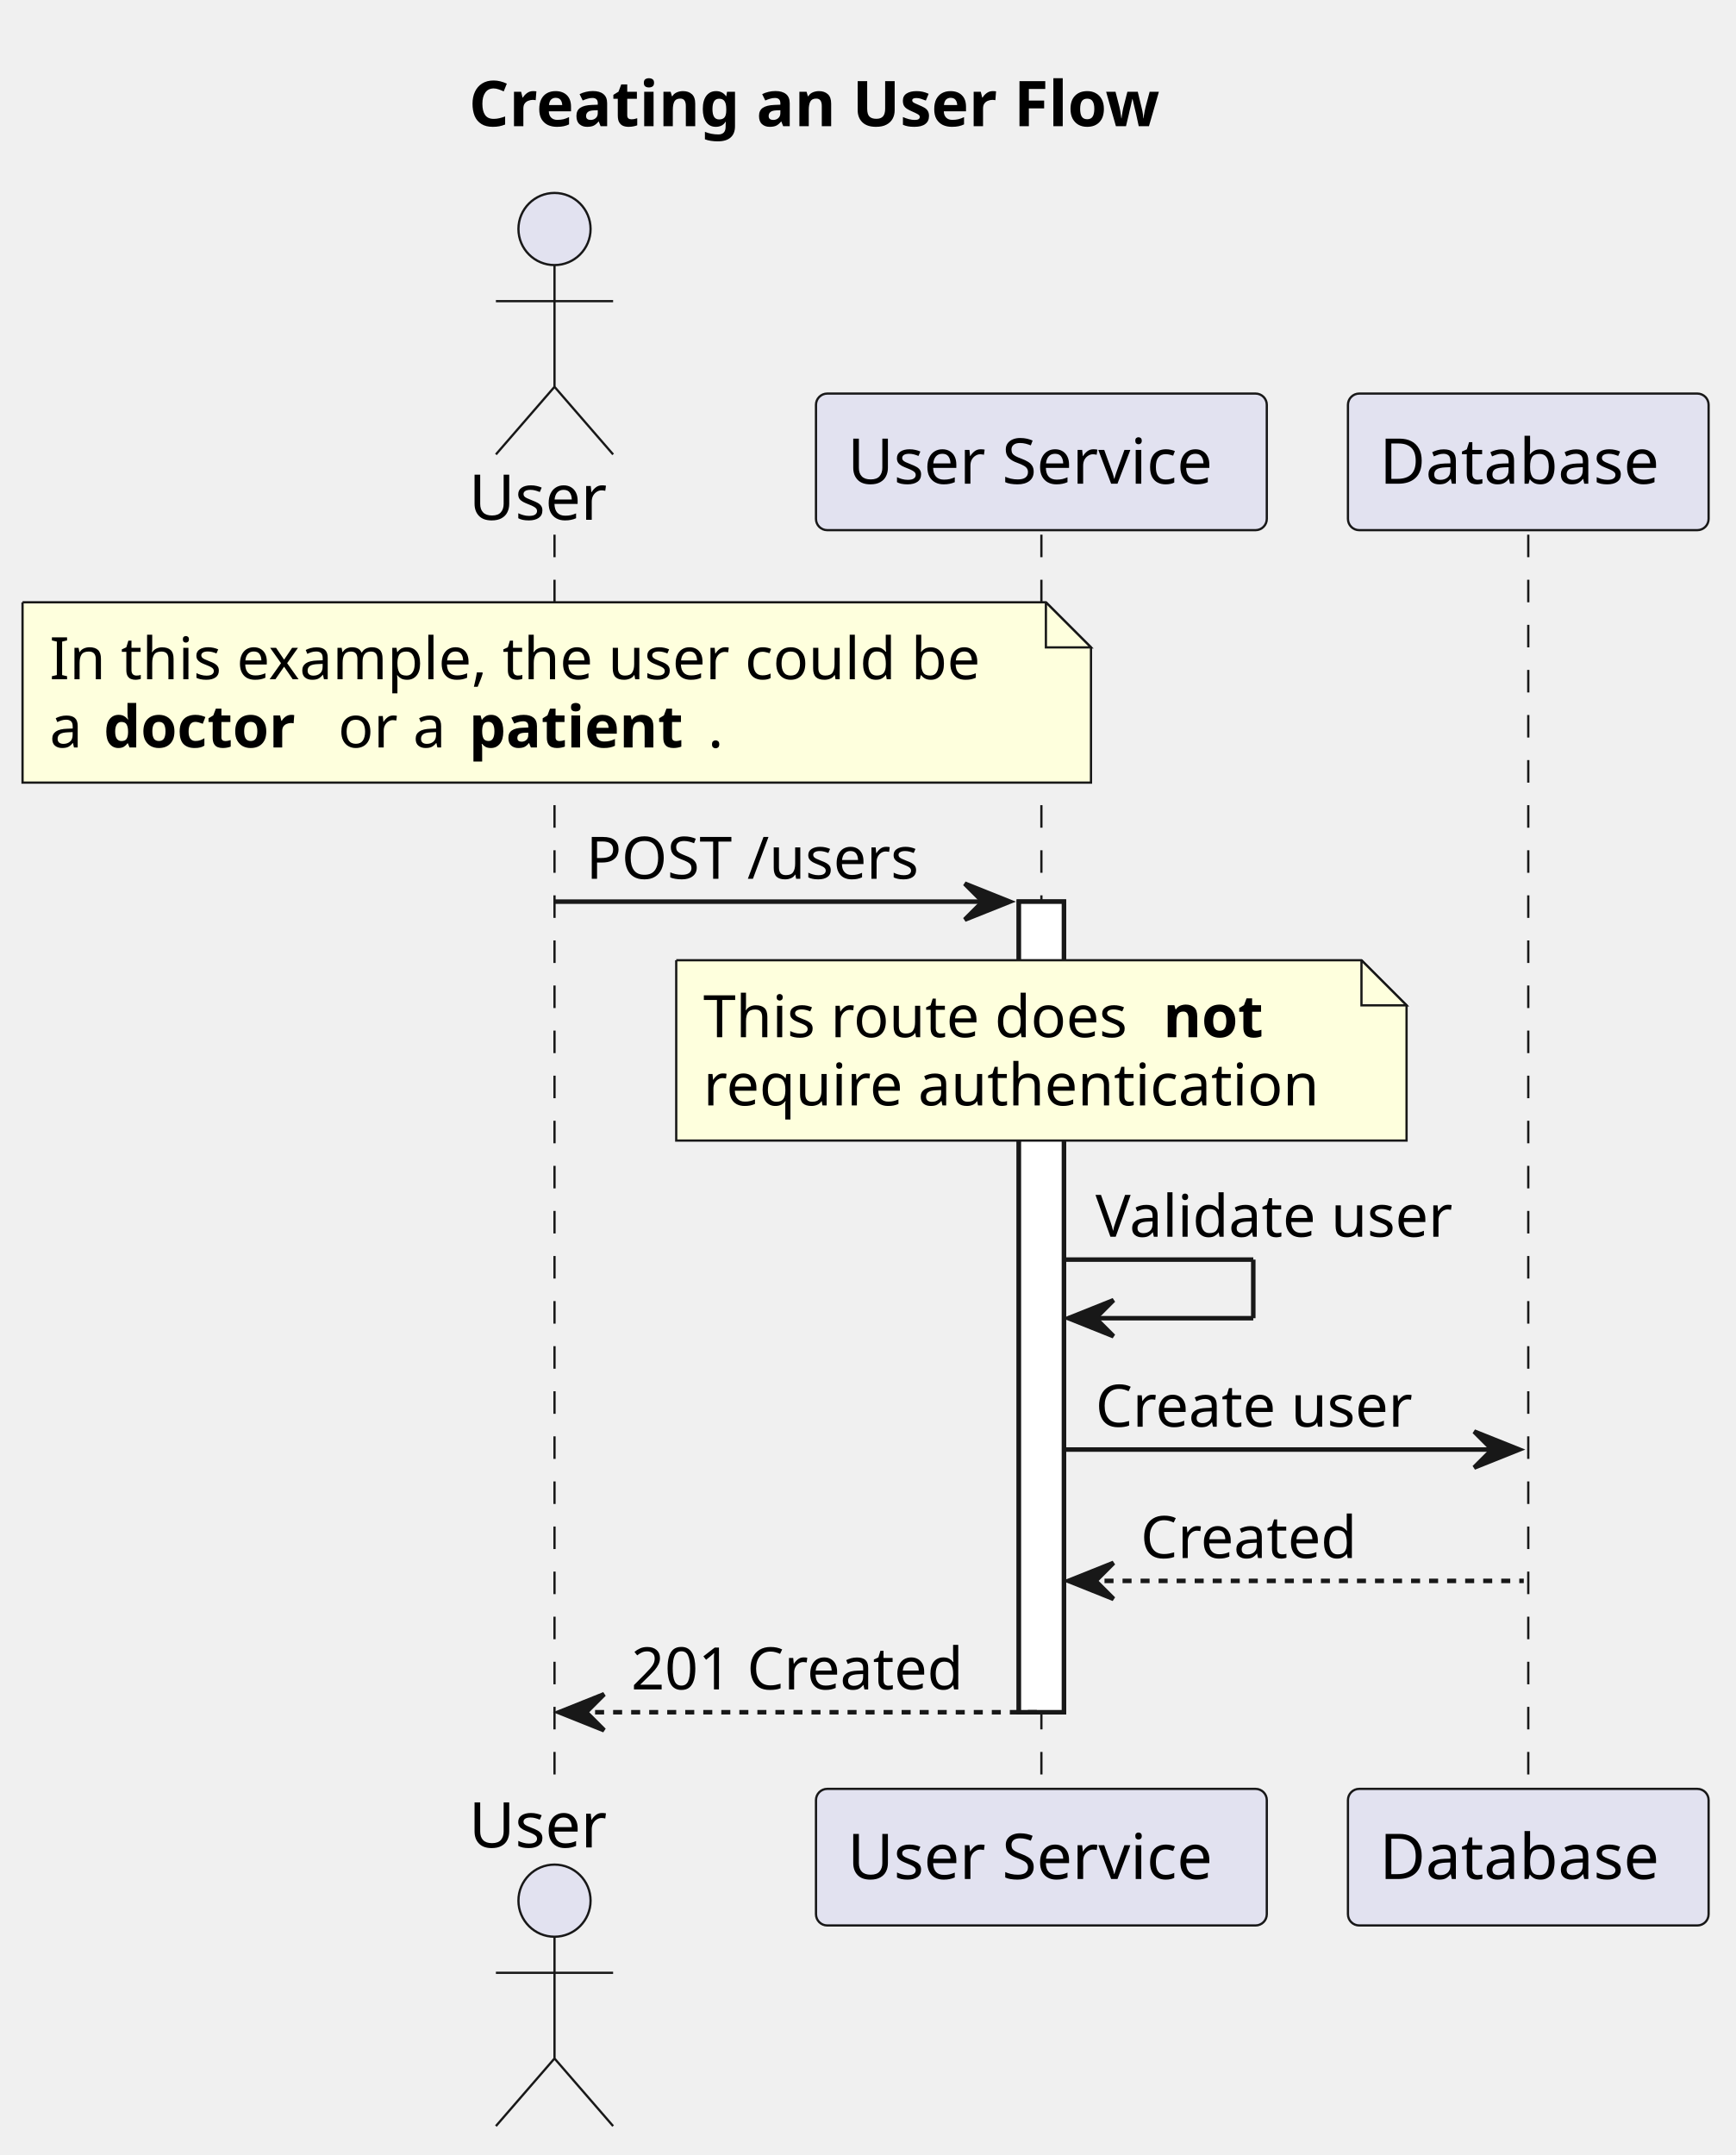
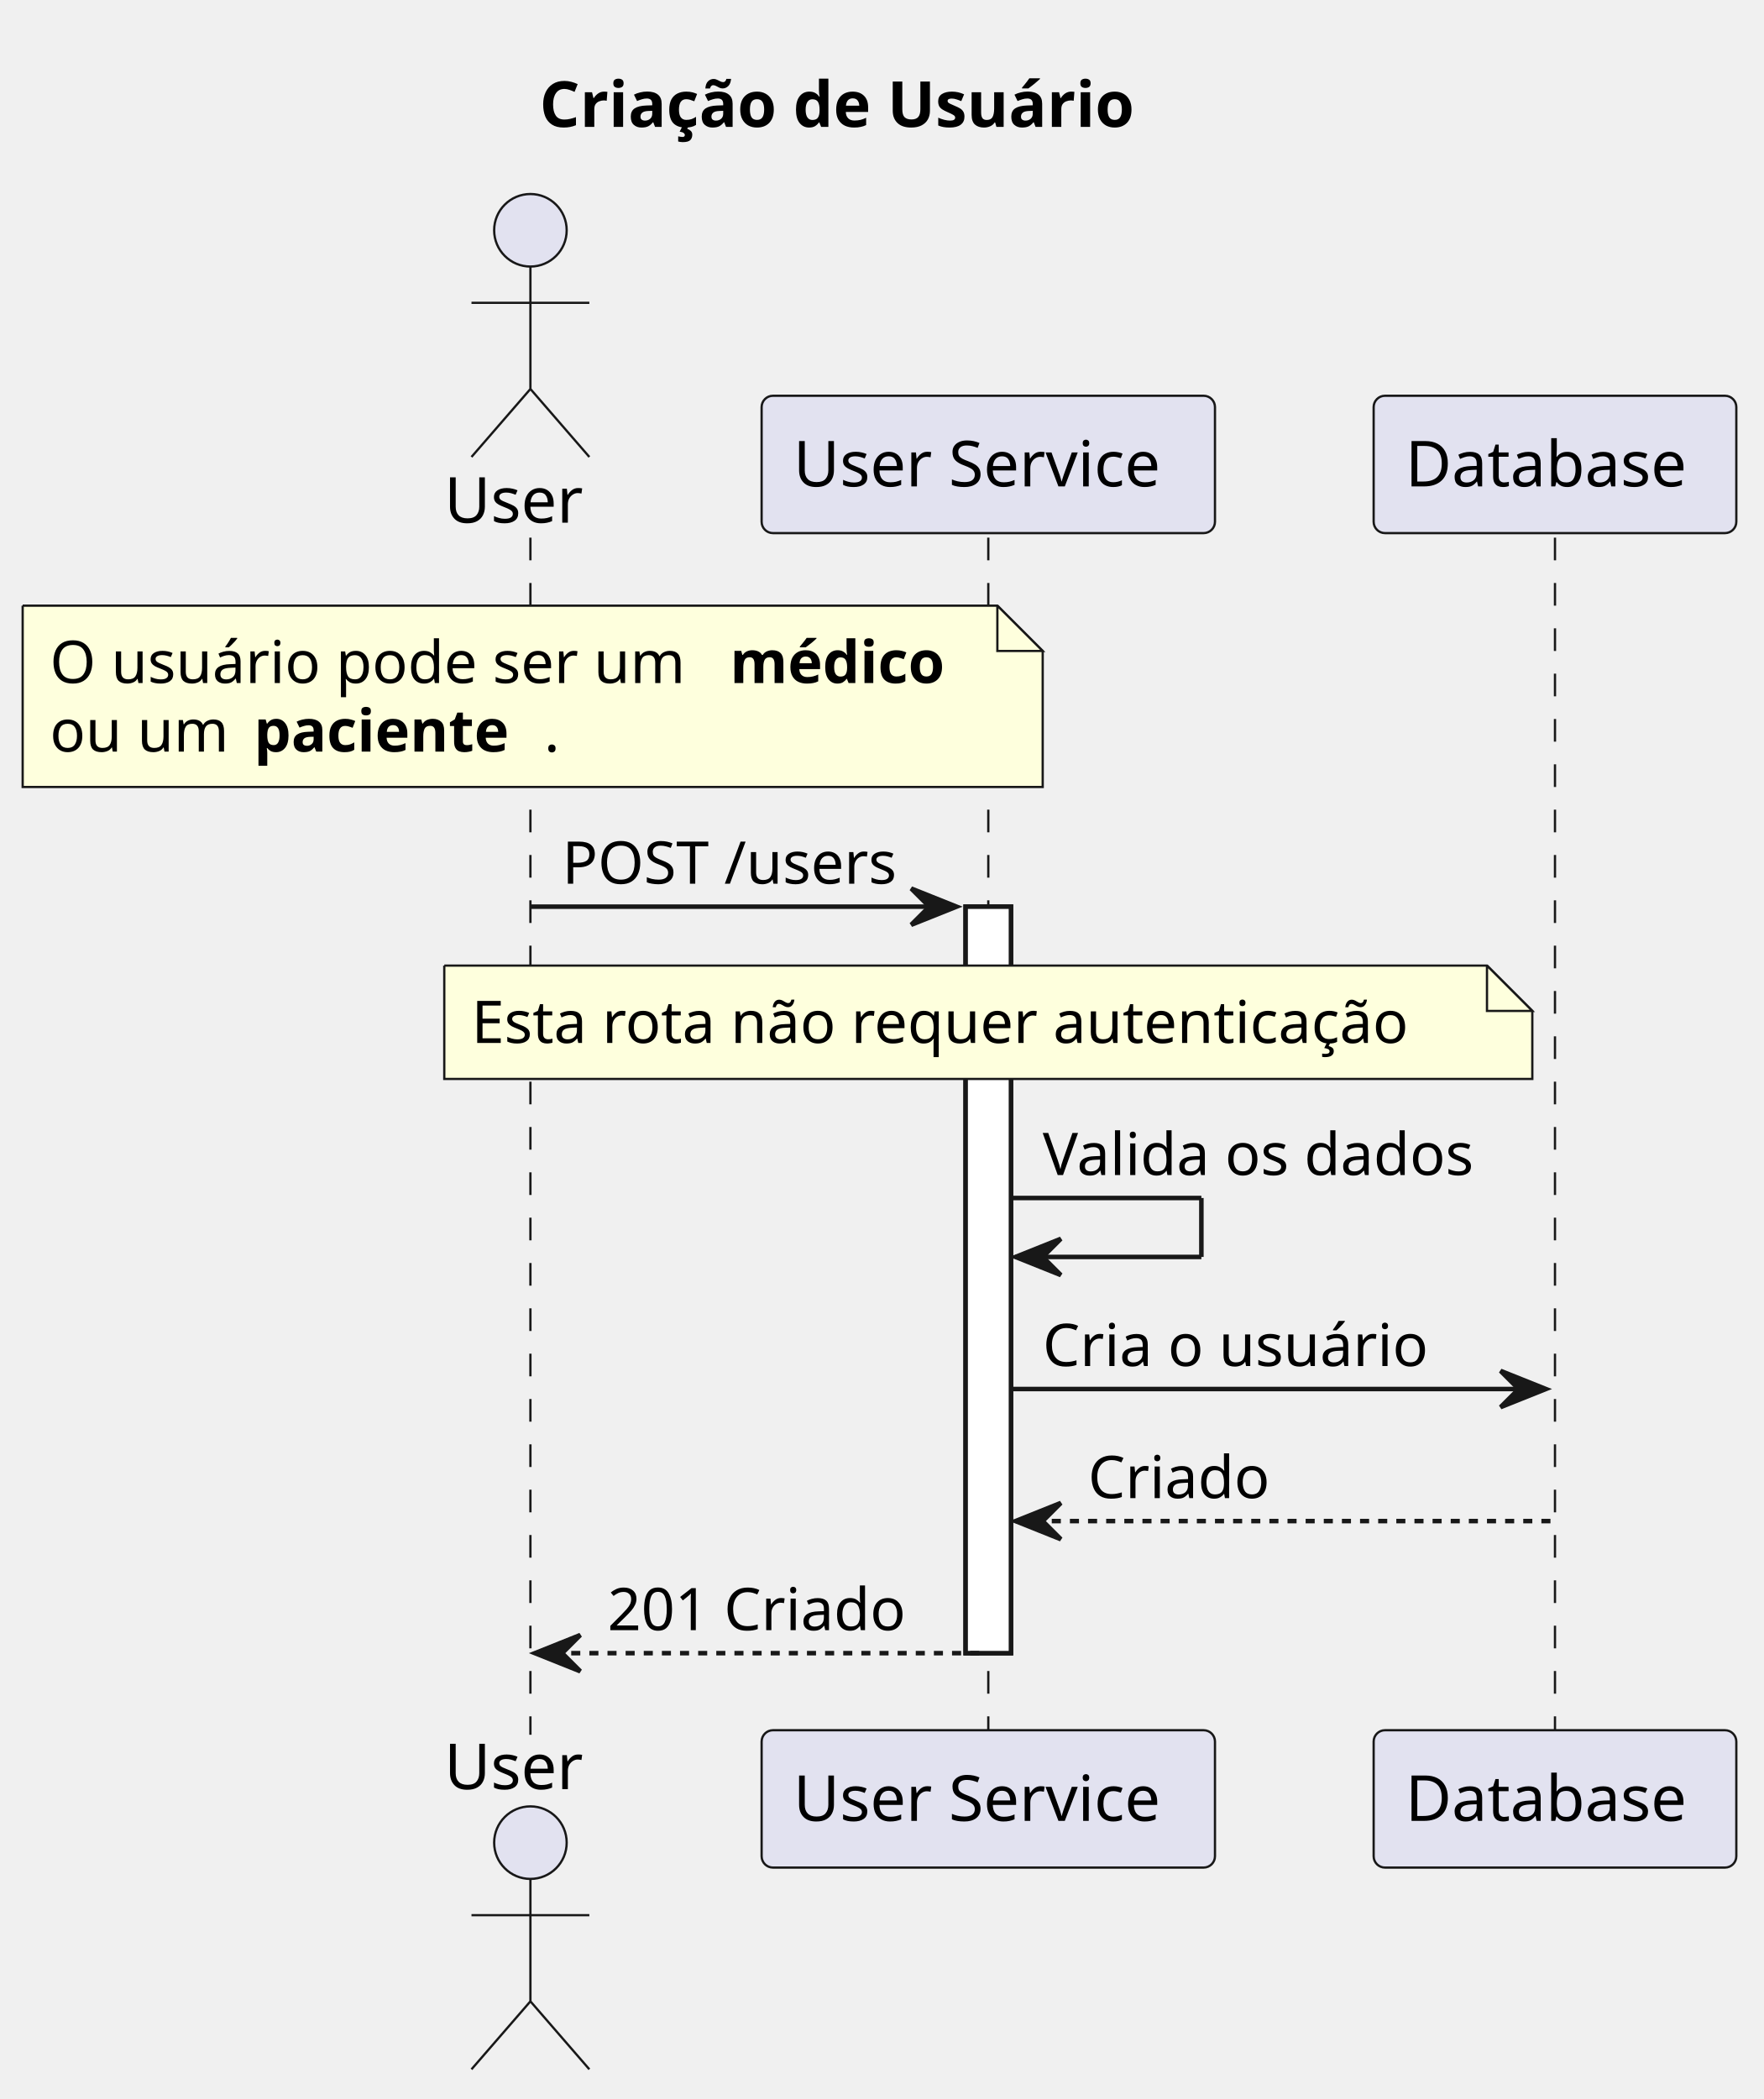
- <svg xmlns="http://www.w3.org/2000/svg" contentStyleType="text/css" height="478px" preserveAspectRatio="none" style="width:385px;height:478px;background:#FFFFFF;" version="1.1" viewBox="0 0 385 478" width="385px" zoomAndPan="magnify">
+ <svg xmlns="http://www.w3.org/2000/svg" contentStyleType="text/css" height="463px" preserveAspectRatio="none" style="width:389px;height:463px;background:#FFFFFF;" version="1.1" viewBox="0 0 389 463" width="389px" zoomAndPan="magnify">
  <defs />
  <g>
-     <text fill="#000000" font-family="sans-serif" font-size="14" font-weight="bold" lengthAdjust="spacing" textLength="175" x="104" y="27.995">Creating an User Flow</text>
-     <rect fill="#FFFFFF" height="179.797" style="stroke:#181818;stroke-width:1.0;" width="10" x="226" y="199.992" />
-     <line style="stroke:#181818;stroke-width:0.5;stroke-dasharray:5.0,5.0;" x1="123" x2="123" y1="118.594" y2="397.789" />
-     <line style="stroke:#181818;stroke-width:0.5;stroke-dasharray:5.0,5.0;" x1="231" x2="231" y1="118.594" y2="397.789" />
-     <line style="stroke:#181818;stroke-width:0.5;stroke-dasharray:5.0,5.0;" x1="339" x2="339" y1="118.594" y2="397.789" />
-     <text fill="#000000" font-family="sans-serif" font-size="14" lengthAdjust="spacing" textLength="32" x="104" y="115.292">User</text>
-     <ellipse cx="123" cy="50.797" fill="#E2E2F0" rx="8" ry="8" style="stroke:#181818;stroke-width:0.5;" />
-     <path d="M123,58.797 L123,85.797 M110,66.797 L136,66.797 M123,85.797 L110,100.797 M123,85.797 L136,100.797 " fill="none" style="stroke:#181818;stroke-width:0.5;" />
-     <text fill="#000000" font-family="sans-serif" font-size="14" lengthAdjust="spacing" textLength="32" x="104" y="409.784">User</text>
-     <ellipse cx="123" cy="421.586" fill="#E2E2F0" rx="8" ry="8" style="stroke:#181818;stroke-width:0.5;" />
-     <path d="M123,429.586 L123,456.586 M110,437.586 L136,437.586 M123,456.586 L110,471.586 M123,456.586 L136,471.586 " fill="none" style="stroke:#181818;stroke-width:0.5;" />
-     <rect fill="#E2E2F0" height="30.297" rx="2.5" ry="2.5" style="stroke:#181818;stroke-width:0.5;" width="100" x="181" y="87.297" />
-     <text fill="#000000" font-family="sans-serif" font-size="14" lengthAdjust="spacing" textLength="86" x="188" y="107.292">User Service</text>
-     <rect fill="#E2E2F0" height="30.297" rx="2.5" ry="2.5" style="stroke:#181818;stroke-width:0.5;" width="100" x="181" y="396.789" />
-     <text fill="#000000" font-family="sans-serif" font-size="14" lengthAdjust="spacing" textLength="86" x="188" y="416.784">User Service</text>
-     <rect fill="#E2E2F0" height="30.297" rx="2.5" ry="2.5" style="stroke:#181818;stroke-width:0.5;" width="80" x="299" y="87.297" />
-     <text fill="#000000" font-family="sans-serif" font-size="14" lengthAdjust="spacing" textLength="66" x="306" y="107.292">Database</text>
-     <rect fill="#E2E2F0" height="30.297" rx="2.5" ry="2.5" style="stroke:#181818;stroke-width:0.5;" width="80" x="299" y="396.789" />
-     <text fill="#000000" font-family="sans-serif" font-size="14" lengthAdjust="spacing" textLength="66" x="306" y="416.784">Database</text>
-     <rect fill="#FFFFFF" height="179.797" style="stroke:#181818;stroke-width:1.0;" width="10" x="226" y="199.992" />
-     <path d="M5,133.594 L5,173.594 L242,173.594 L242,143.594 L232,133.594 L5,133.594 " fill="#FEFFDD" style="stroke:#181818;stroke-width:0.5;" />
-     <path d="M232,133.594 L232,143.594 L242,143.594 L232,133.594 " fill="#FEFFDD" style="stroke:#181818;stroke-width:0.5;" />
-     <text fill="#000000" font-family="sans-serif" font-size="13" lengthAdjust="spacing" textLength="216" x="11" y="150.661">In this example, the user could be</text>
-     <text fill="#000000" font-family="sans-serif" font-size="13" lengthAdjust="spacing" textLength="8" x="11" y="165.793">a</text>
-     <text fill="#000000" font-family="sans-serif" font-size="13" font-weight="bold" lengthAdjust="spacing" textLength="48" x="23" y="165.793">doctor</text>
-     <text fill="#000000" font-family="sans-serif" font-size="13" lengthAdjust="spacing" textLength="25" x="75" y="165.793">or a</text>
-     <text fill="#000000" font-family="sans-serif" font-size="13" font-weight="bold" lengthAdjust="spacing" textLength="53" x="104" y="165.793">patient</text>
-     <text fill="#000000" font-family="sans-serif" font-size="13" lengthAdjust="spacing" textLength="4" x="157" y="165.793">.</text>
-     <polygon fill="#181818" points="214,195.992,224,199.992,214,203.992,218,199.992" style="stroke:#181818;stroke-width:1.0;" />
-     <line style="stroke:#181818;stroke-width:1.0;" x1="123" x2="220" y1="199.992" y2="199.992" />
-     <text fill="#000000" font-family="sans-serif" font-size="13" lengthAdjust="spacing" textLength="77" x="130" y="194.926">POST /users</text>
-     <path d="M150,212.992 L150,252.992 L312,252.992 L312,222.992 L302,212.992 L150,212.992 " fill="#FEFFDD" style="stroke:#181818;stroke-width:0.5;" />
-     <path d="M302,212.992 L302,222.992 L312,222.992 L302,212.992 " fill="#FEFFDD" style="stroke:#181818;stroke-width:0.5;" />
-     <text fill="#000000" font-family="sans-serif" font-size="13" lengthAdjust="spacing" textLength="98" x="156" y="230.059">This route does</text>
-     <text fill="#000000" font-family="sans-serif" font-size="13" font-weight="bold" lengthAdjust="spacing" textLength="24" x="258" y="230.059">not</text>
-     <text fill="#000000" font-family="sans-serif" font-size="13" lengthAdjust="spacing" textLength="141" x="156" y="245.192">require authentication</text>
-     <line style="stroke:#181818;stroke-width:1.0;" x1="236" x2="278" y1="279.391" y2="279.391" />
-     <line style="stroke:#181818;stroke-width:1.0;" x1="278" x2="278" y1="279.391" y2="292.391" />
-     <line style="stroke:#181818;stroke-width:1.0;" x1="237" x2="278" y1="292.391" y2="292.391" />
-     <polygon fill="#181818" points="247,288.391,237,292.391,247,296.391,243,292.391" style="stroke:#181818;stroke-width:1.0;" />
-     <text fill="#000000" font-family="sans-serif" font-size="13" lengthAdjust="spacing" textLength="84" x="243" y="274.325">Validate user</text>
-     <polygon fill="#181818" points="327,317.523,337,321.523,327,325.523,331,321.523" style="stroke:#181818;stroke-width:1.0;" />
-     <line style="stroke:#181818;stroke-width:1.0;" x1="236" x2="333" y1="321.523" y2="321.523" />
-     <text fill="#000000" font-family="sans-serif" font-size="13" lengthAdjust="spacing" textLength="75" x="243" y="316.457">Create user</text>
-     <polygon fill="#181818" points="247,346.656,237,350.656,247,354.656,243,350.656" style="stroke:#181818;stroke-width:1.0;" />
-     <line style="stroke:#181818;stroke-width:1.0;stroke-dasharray:2.0,2.0;" x1="241" x2="338" y1="350.656" y2="350.656" />
-     <text fill="#000000" font-family="sans-serif" font-size="13" lengthAdjust="spacing" textLength="51" x="253" y="345.59">Created</text>
-     <polygon fill="#181818" points="134,375.789,124,379.789,134,383.789,130,379.789" style="stroke:#181818;stroke-width:1.0;" />
-     <line style="stroke:#181818;stroke-width:1.0;stroke-dasharray:2.0,2.0;" x1="128" x2="230" y1="379.789" y2="379.789" />
-     <text fill="#000000" font-family="sans-serif" font-size="13" lengthAdjust="spacing" textLength="79" x="140" y="374.723">201 Created</text>
+     <text fill="#000000" font-family="sans-serif" font-size="14" font-weight="bold" lengthAdjust="spacing" textLength="149" x="119" y="27.995">Criação de Usuário</text>
+     <rect fill="#FFFFFF" height="164.664" style="stroke:#181818;stroke-width:1.0;" width="10" x="213" y="199.992" />
+     <line style="stroke:#181818;stroke-width:0.5;stroke-dasharray:5.0,5.0;" x1="117" x2="117" y1="118.594" y2="382.656" />
+     <line style="stroke:#181818;stroke-width:0.5;stroke-dasharray:5.0,5.0;" x1="218" x2="218" y1="118.594" y2="382.656" />
+     <line style="stroke:#181818;stroke-width:0.5;stroke-dasharray:5.0,5.0;" x1="343" x2="343" y1="118.594" y2="382.656" />
+     <text fill="#000000" font-family="sans-serif" font-size="14" lengthAdjust="spacing" textLength="32" x="98" y="115.292">User</text>
+     <ellipse cx="117" cy="50.797" fill="#E2E2F0" rx="8" ry="8" style="stroke:#181818;stroke-width:0.5;" />
+     <path d="M117,58.797 L117,85.797 M104,66.797 L130,66.797 M117,85.797 L104,100.797 M117,85.797 L130,100.797 " fill="none" style="stroke:#181818;stroke-width:0.5;" />
+     <text fill="#000000" font-family="sans-serif" font-size="14" lengthAdjust="spacing" textLength="32" x="98" y="394.651">User</text>
+     <ellipse cx="117" cy="406.453" fill="#E2E2F0" rx="8" ry="8" style="stroke:#181818;stroke-width:0.5;" />
+     <path d="M117,414.453 L117,441.453 M104,422.453 L130,422.453 M117,441.453 L104,456.453 M117,441.453 L130,456.453 " fill="none" style="stroke:#181818;stroke-width:0.5;" />
+     <rect fill="#E2E2F0" height="30.297" rx="2.5" ry="2.5" style="stroke:#181818;stroke-width:0.5;" width="100" x="168" y="87.297" />
+     <text fill="#000000" font-family="sans-serif" font-size="14" lengthAdjust="spacing" textLength="86" x="175" y="107.292">User Service</text>
+     <rect fill="#E2E2F0" height="30.297" rx="2.5" ry="2.5" style="stroke:#181818;stroke-width:0.5;" width="100" x="168" y="381.656" />
+     <text fill="#000000" font-family="sans-serif" font-size="14" lengthAdjust="spacing" textLength="86" x="175" y="401.651">User Service</text>
+     <rect fill="#E2E2F0" height="30.297" rx="2.5" ry="2.5" style="stroke:#181818;stroke-width:0.5;" width="80" x="303" y="87.297" />
+     <text fill="#000000" font-family="sans-serif" font-size="14" lengthAdjust="spacing" textLength="66" x="310" y="107.292">Database</text>
+     <rect fill="#E2E2F0" height="30.297" rx="2.5" ry="2.5" style="stroke:#181818;stroke-width:0.5;" width="80" x="303" y="381.656" />
+     <text fill="#000000" font-family="sans-serif" font-size="14" lengthAdjust="spacing" textLength="66" x="310" y="401.651">Database</text>
+     <rect fill="#FFFFFF" height="164.664" style="stroke:#181818;stroke-width:1.0;" width="10" x="213" y="199.992" />
+     <path d="M5,133.594 L5,173.594 L230,173.594 L230,143.594 L220,133.594 L5,133.594 " fill="#FEFFDD" style="stroke:#181818;stroke-width:0.5;" />
+     <path d="M220,133.594 L220,143.594 L230,143.594 L220,133.594 " fill="#FEFFDD" style="stroke:#181818;stroke-width:0.5;" />
+     <text fill="#000000" font-family="sans-serif" font-size="13" lengthAdjust="spacing" textLength="146" x="11" y="150.661">O usuário pode ser um</text>
+     <text fill="#000000" font-family="sans-serif" font-size="13" font-weight="bold" lengthAdjust="spacing" textLength="54" x="161" y="150.661">médico</text>
+     <text fill="#000000" font-family="sans-serif" font-size="13" lengthAdjust="spacing" textLength="41" x="11" y="165.793">ou um</text>
+     <text fill="#000000" font-family="sans-serif" font-size="13" font-weight="bold" lengthAdjust="spacing" textLength="64" x="56" y="165.793">paciente</text>
+     <text fill="#000000" font-family="sans-serif" font-size="13" lengthAdjust="spacing" textLength="4" x="120" y="165.793">.</text>
+     <polygon fill="#181818" points="201,195.992,211,199.992,201,203.992,205,199.992" style="stroke:#181818;stroke-width:1.0;" />
+     <line style="stroke:#181818;stroke-width:1.0;" x1="117" x2="207" y1="199.992" y2="199.992" />
+     <text fill="#000000" font-family="sans-serif" font-size="13" lengthAdjust="spacing" textLength="77" x="124" y="194.926">POST /users</text>
+     <path d="M98,212.992 L98,237.992 L338,237.992 L338,222.992 L328,212.992 L98,212.992 " fill="#FEFFDD" style="stroke:#181818;stroke-width:0.5;" />
+     <path d="M328,212.992 L328,222.992 L338,222.992 L328,212.992 " fill="#FEFFDD" style="stroke:#181818;stroke-width:0.5;" />
+     <text fill="#000000" font-family="sans-serif" font-size="13" lengthAdjust="spacing" textLength="219" x="104" y="230.059">Esta rota não requer autenticação</text>
+     <line style="stroke:#181818;stroke-width:1.0;" x1="223" x2="265" y1="264.258" y2="264.258" />
+     <line style="stroke:#181818;stroke-width:1.0;" x1="265" x2="265" y1="264.258" y2="277.258" />
+     <line style="stroke:#181818;stroke-width:1.0;" x1="224" x2="265" y1="277.258" y2="277.258" />
+     <polygon fill="#181818" points="234,273.258,224,277.258,234,281.258,230,277.258" style="stroke:#181818;stroke-width:1.0;" />
+     <text fill="#000000" font-family="sans-serif" font-size="13" lengthAdjust="spacing" textLength="101" x="230" y="259.192">Valida os dados</text>
+     <polygon fill="#181818" points="331,302.391,341,306.391,331,310.391,335,306.391" style="stroke:#181818;stroke-width:1.0;" />
+     <line style="stroke:#181818;stroke-width:1.0;" x1="223" x2="337" y1="306.391" y2="306.391" />
+     <text fill="#000000" font-family="sans-serif" font-size="13" lengthAdjust="spacing" textLength="88" x="230" y="301.325">Cria o usuário</text>
+     <polygon fill="#181818" points="234,331.523,224,335.523,234,339.523,230,335.523" style="stroke:#181818;stroke-width:1.0;" />
+     <line style="stroke:#181818;stroke-width:1.0;stroke-dasharray:2.0,2.0;" x1="228" x2="342" y1="335.523" y2="335.523" />
+     <text fill="#000000" font-family="sans-serif" font-size="13" lengthAdjust="spacing" textLength="41" x="240" y="330.457">Criado</text>
+     <polygon fill="#181818" points="128,360.656,118,364.656,128,368.656,124,364.656" style="stroke:#181818;stroke-width:1.0;" />
+     <line style="stroke:#181818;stroke-width:1.0;stroke-dasharray:2.0,2.0;" x1="122" x2="217" y1="364.656" y2="364.656" />
+     <text fill="#000000" font-family="sans-serif" font-size="13" lengthAdjust="spacing" textLength="69" x="134" y="359.59">201 Criado</text>
  </g>
</svg>
